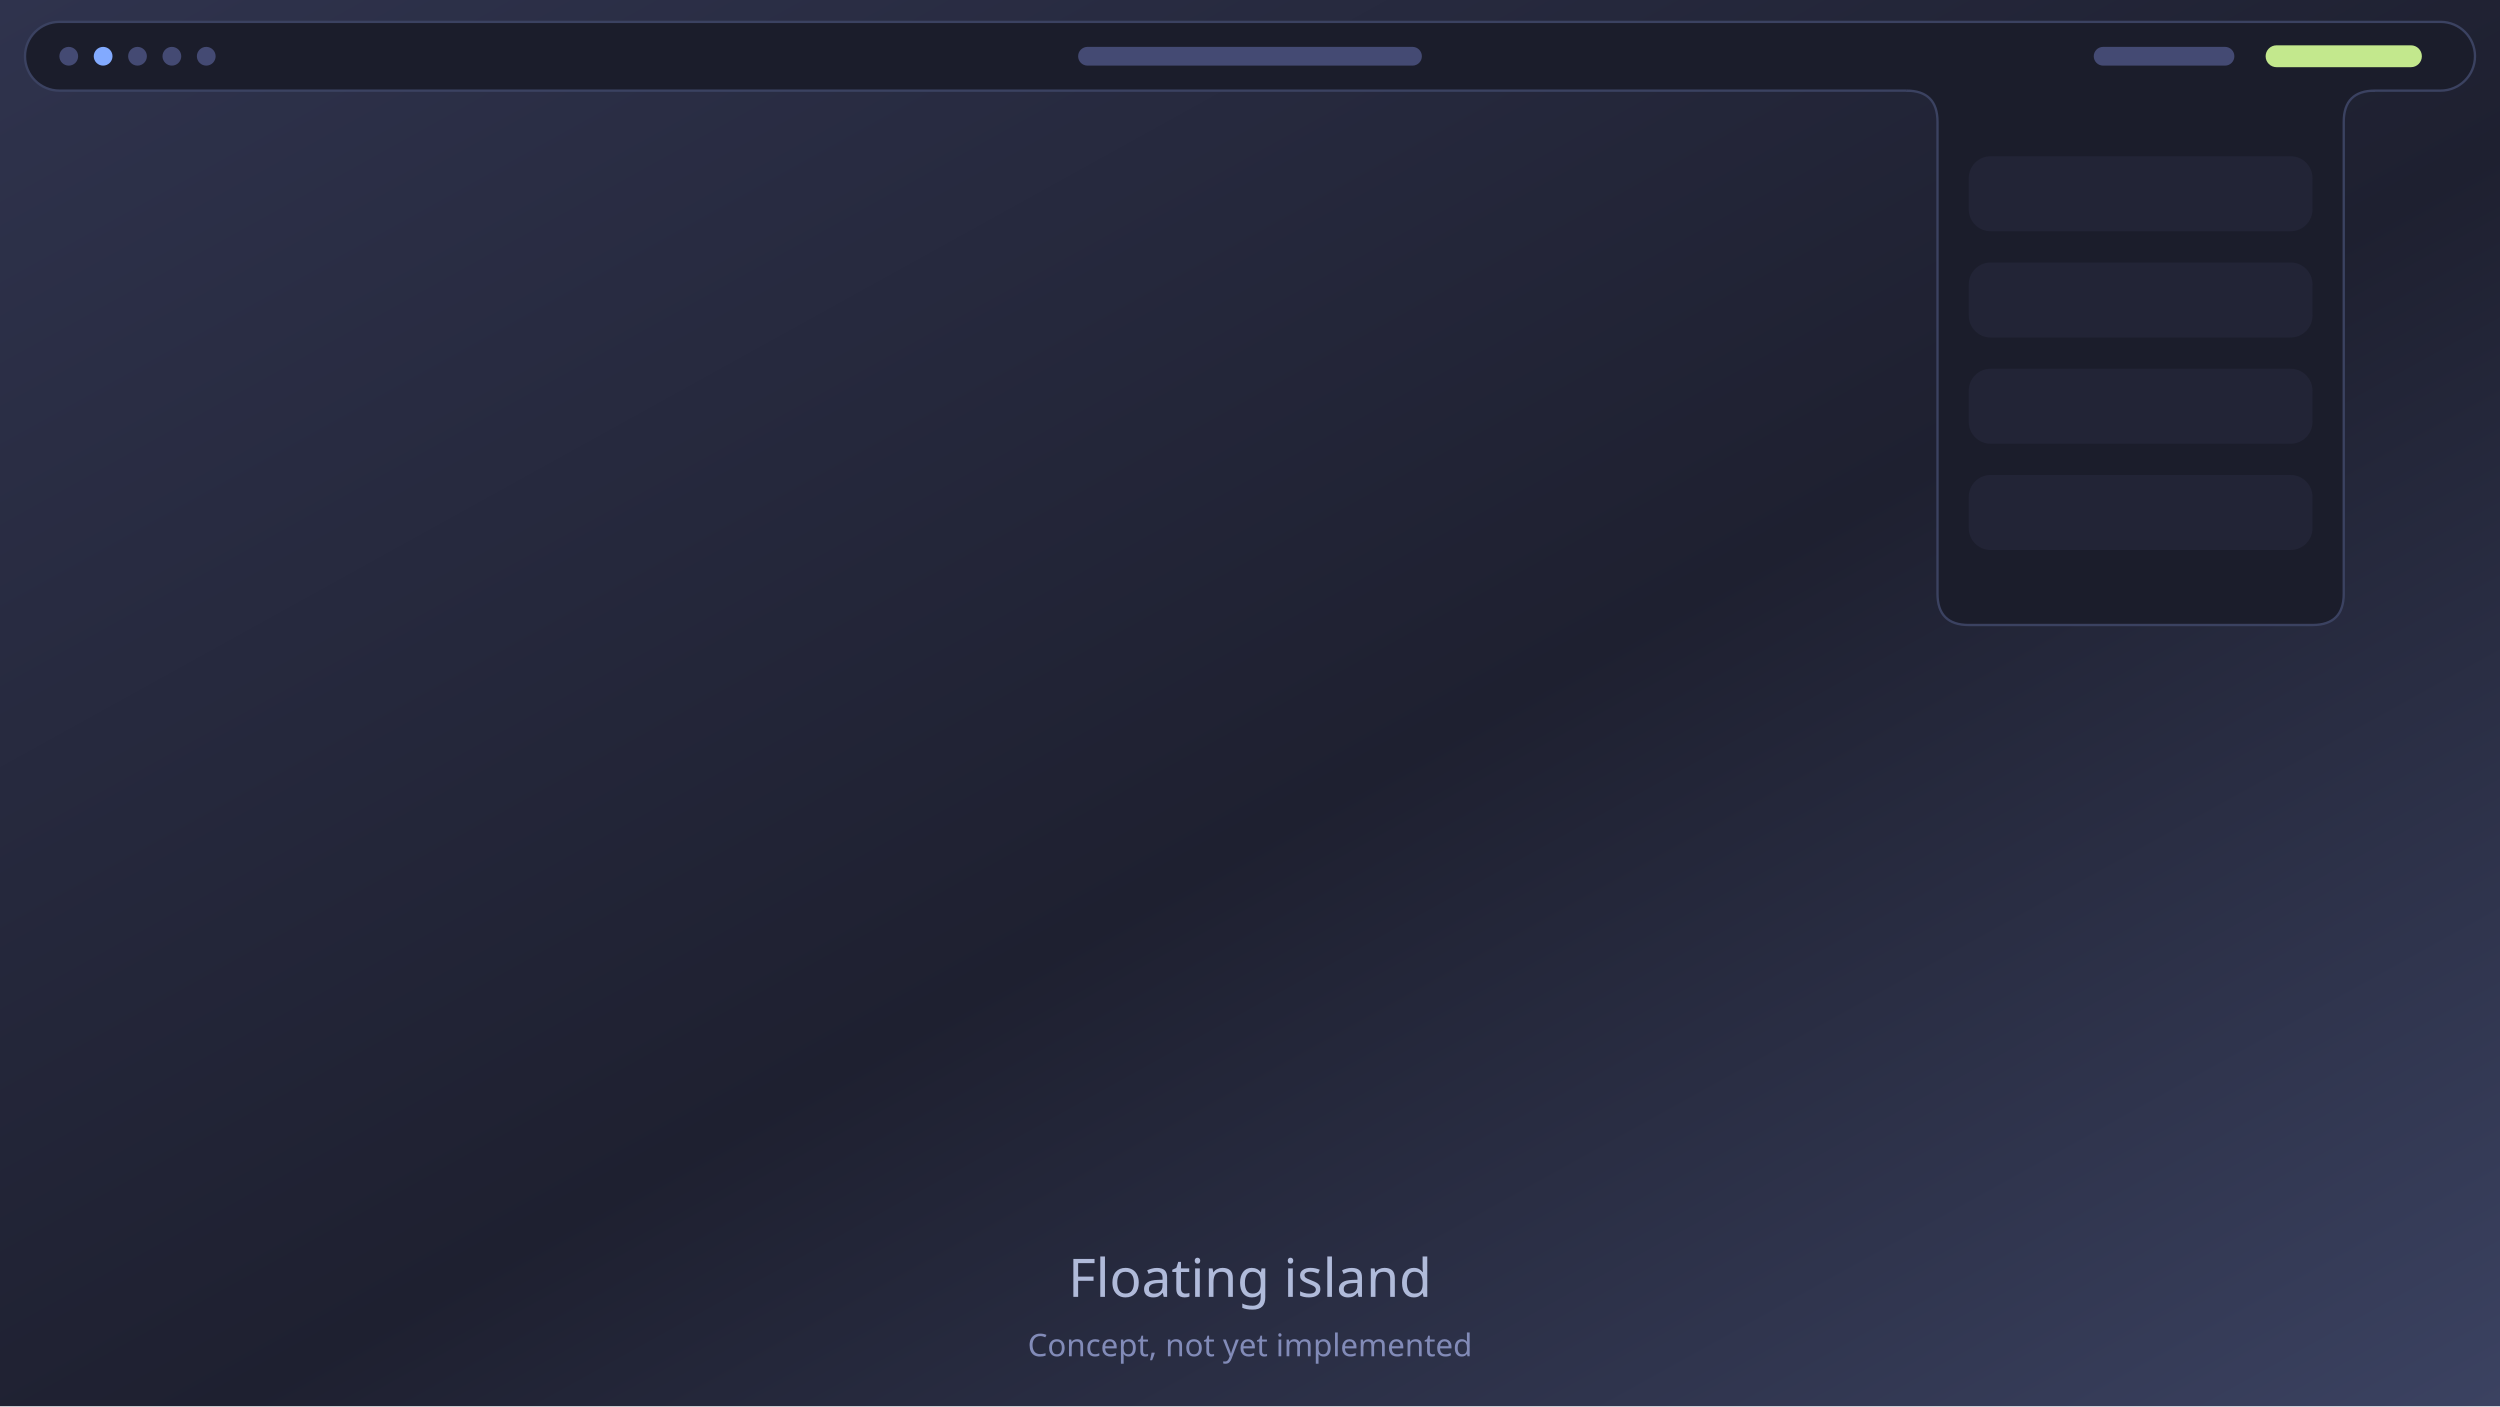
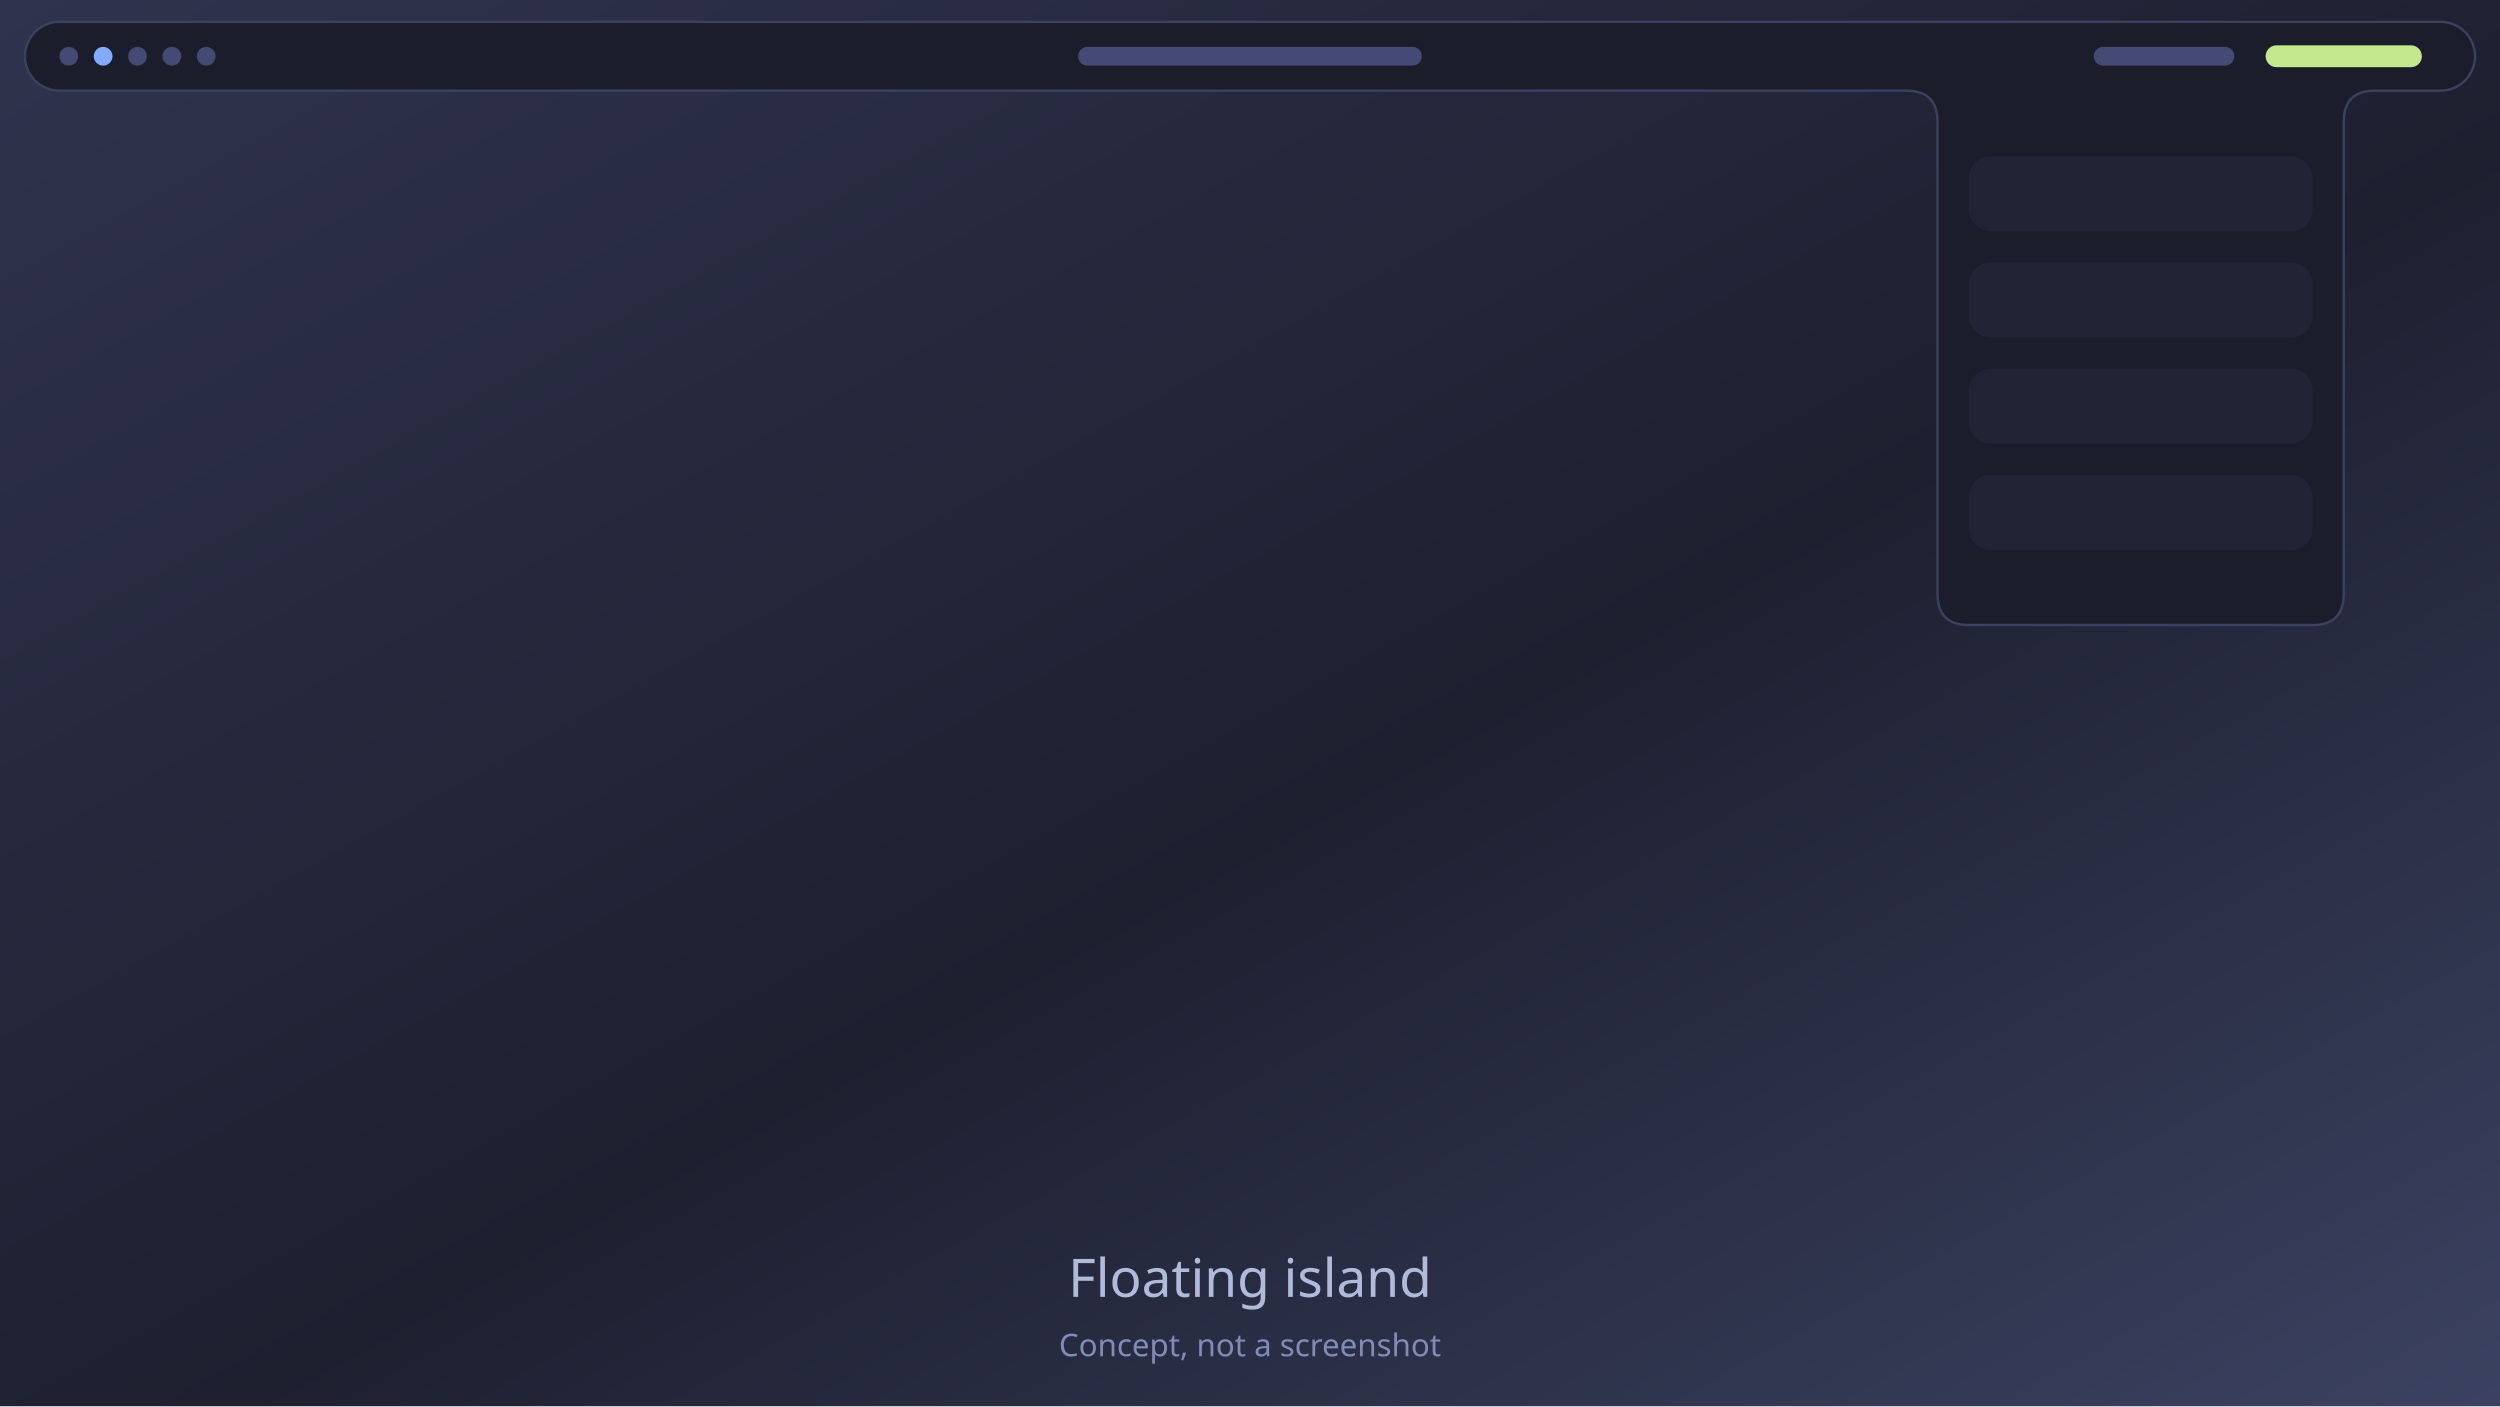
<svg xmlns="http://www.w3.org/2000/svg" viewBox="0 0 1600 900" width="1600" height="900">
  <defs>
    <linearGradient id="bg" x1="0" y1="0" x2="1" y2="1">
      <stop offset="0" stop-color="#2f334d" />
      <stop offset="0.55" stop-color="#1e2030" />
      <stop offset="1" stop-color="#3b4261" />
    </linearGradient>
  </defs>
  <rect width="1600" height="900" fill="url(#bg)" />
  <rect x="16" y="14" width="1568" height="44" rx="22.0" fill="#1b1d2b" stroke="#3b4261" stroke-width="1.5" />
  <circle cx="44" cy="36" r="6" fill="#444a73" />
  <circle cx="66" cy="36" r="6" fill="#82aaff" />
  <circle cx="88" cy="36" r="6" fill="#444a73" />
  <circle cx="110" cy="36" r="6" fill="#444a73" />
  <circle cx="132" cy="36" r="6" fill="#444a73" />
  <rect x="690.0" y="30.0" width="220" height="12" rx="6.0" fill="#444a73" />
  <rect x="1340" y="30.0" width="90" height="12" rx="6.0" fill="#444a73" />
  <rect x="1450" y="29.0" width="100" height="14" rx="7.0" fill="#c3e88d" />
  <path d="M 1220 56 L 1220 58 Q 1240 58 1240 78 L 1240 380 Q 1240 400 1260 400 L 1480 400 Q 1500 400 1500 380 L 1500 78 Q 1500 58 1520 58 L 1520 56 Z" fill="#1b1d2b" />
  <path d="M 1220 58 Q 1240 58 1240 78 L 1240 380 Q 1240 400 1260 400 L 1480 400 Q 1500 400 1500 380 L 1500 78 Q 1500 58 1520 58" fill="none" stroke="#3b4261" stroke-width="1.5" />
  <rect x="1260" y="100" width="220" height="48" rx="14" fill="#222436" />
  <rect x="1260" y="168" width="220" height="48" rx="14" fill="#222436" />
  <rect x="1260" y="236" width="220" height="48" rx="14" fill="#222436" />
  <rect x="1260" y="304" width="220" height="48" rx="14" fill="#222436" />
  <text x="800.0" y="830" text-anchor="middle" font-family="sans-serif" font-size="34" fill="#c8d3f5" opacity="0.85">Floating island</text>
-   <text x="800.0" y="868" text-anchor="middle" font-family="sans-serif" font-size="20" fill="#828bb8">Concept, not yet implemented</text>
+   <text x="800.0" y="868" text-anchor="middle" font-family="sans-serif" font-size="20" fill="#828bb8">Concept, not a screenshot</text>
</svg>
